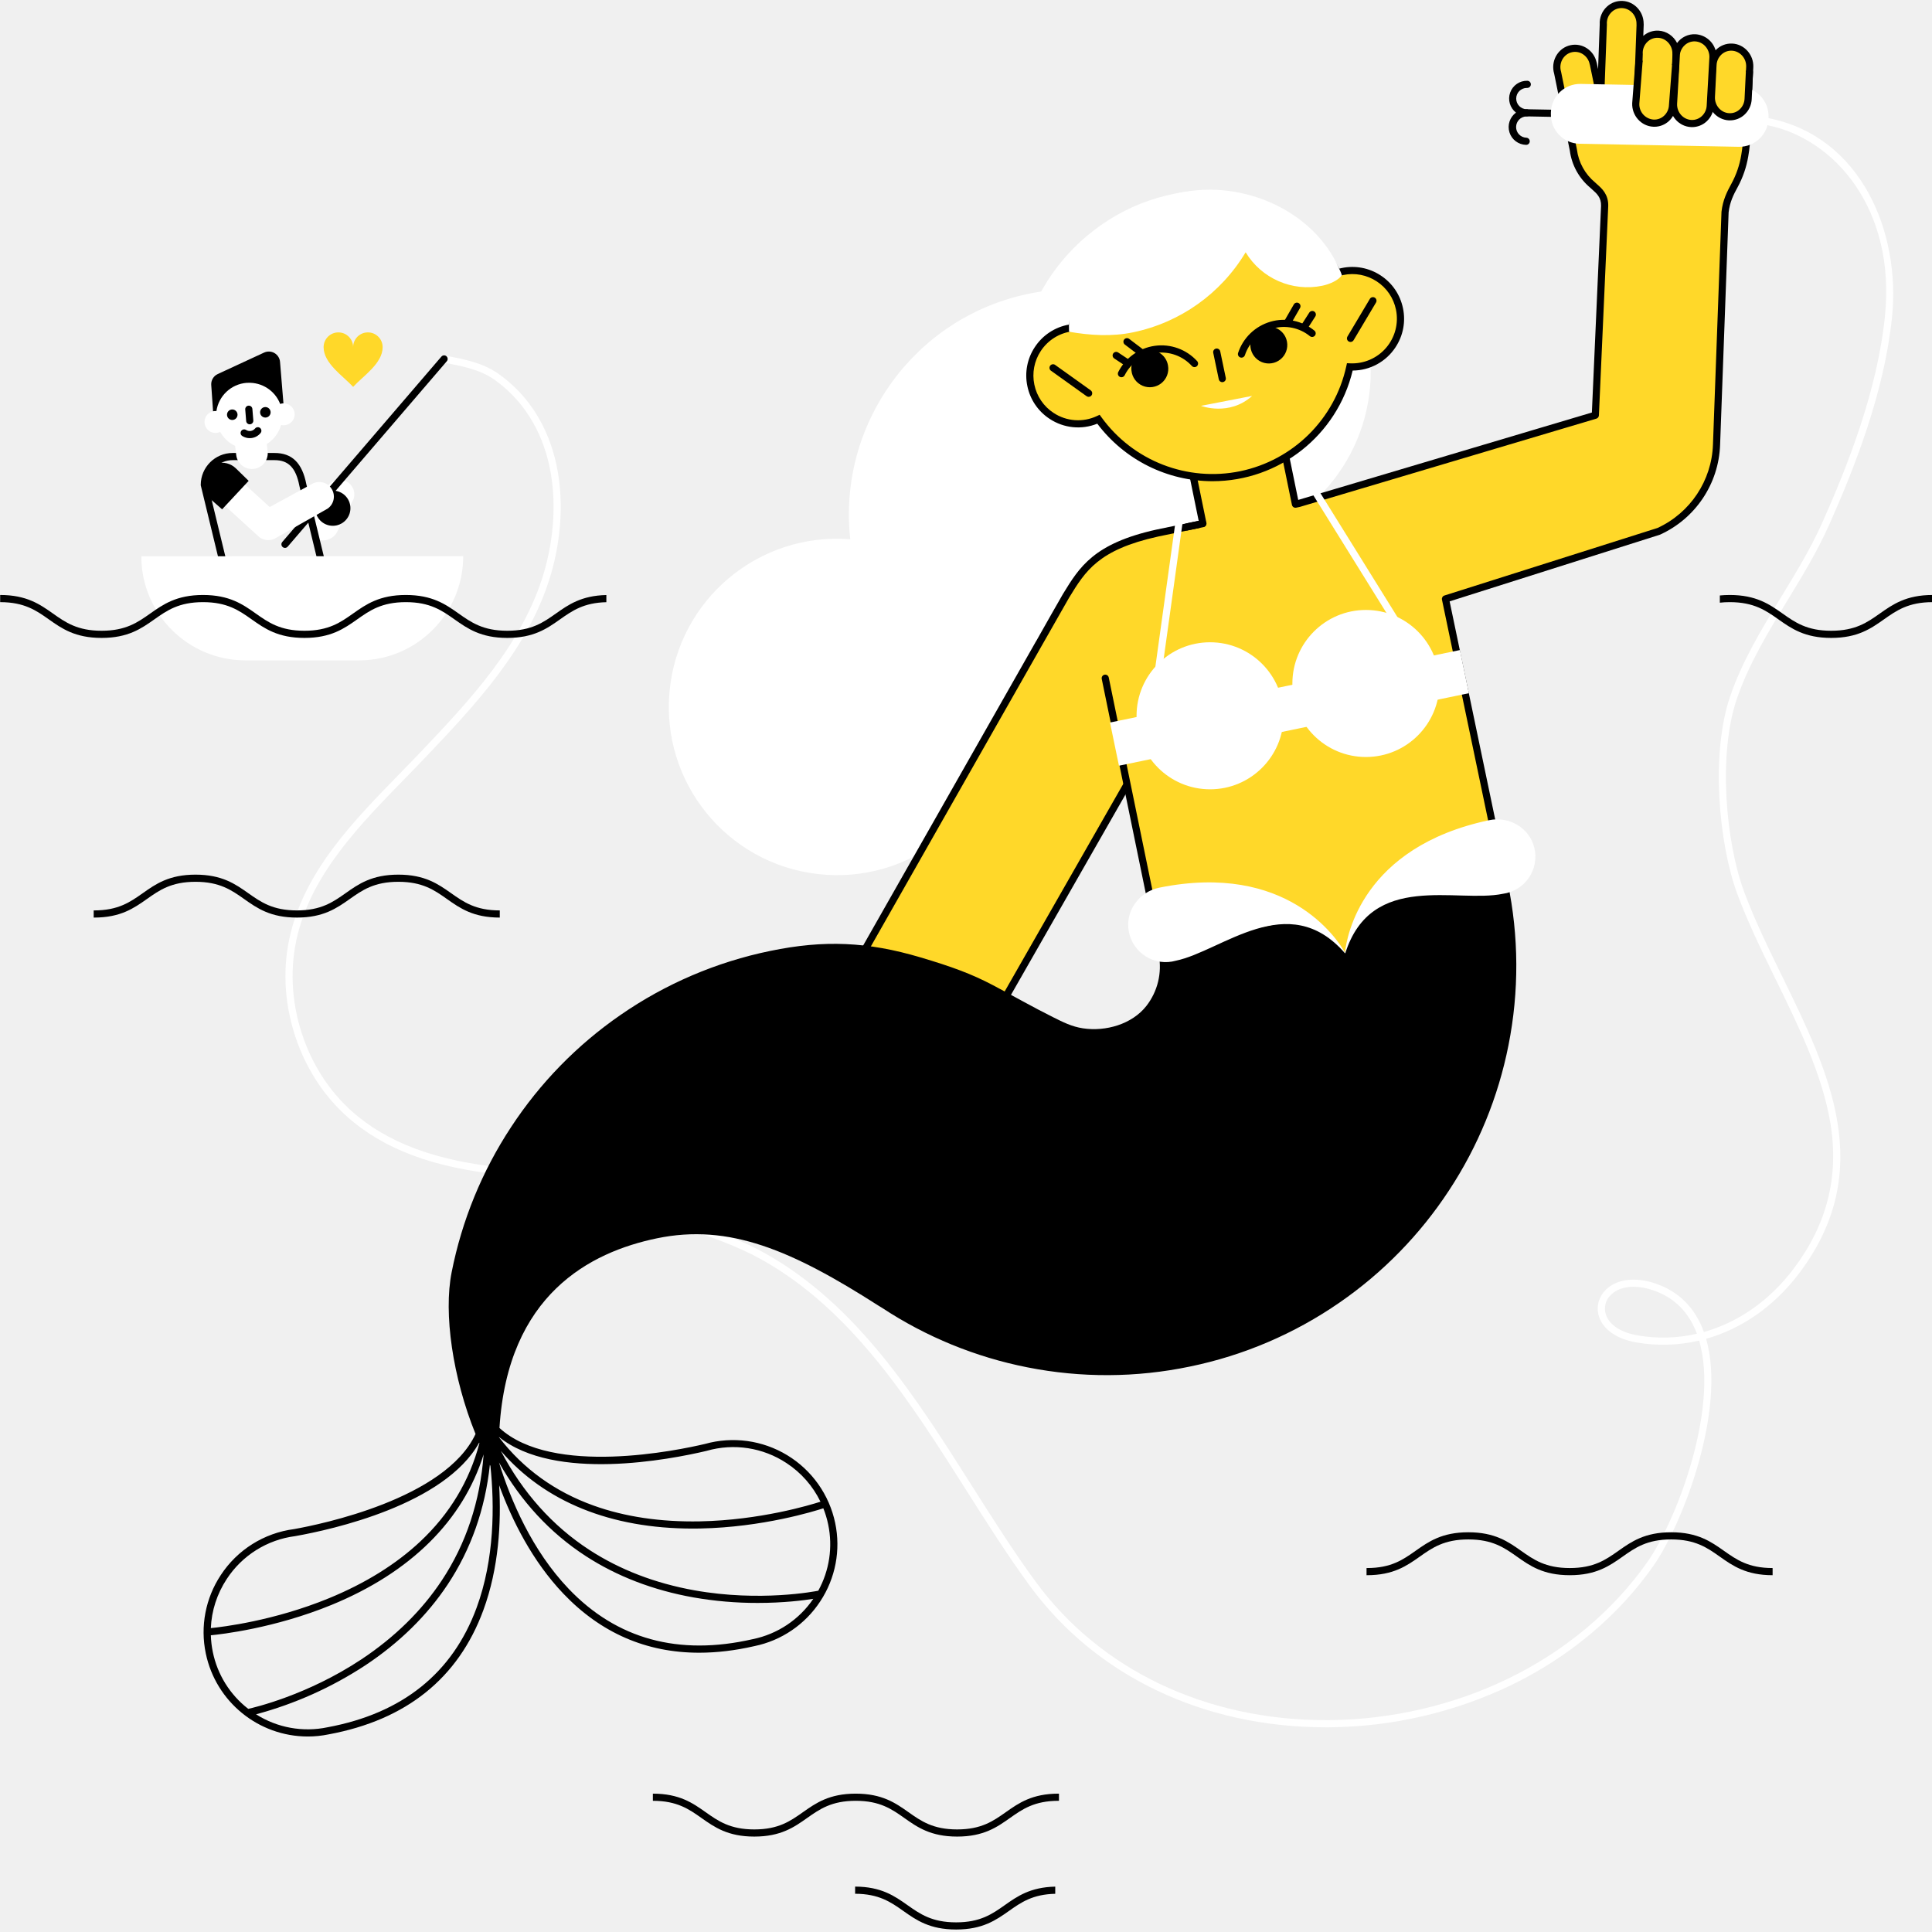
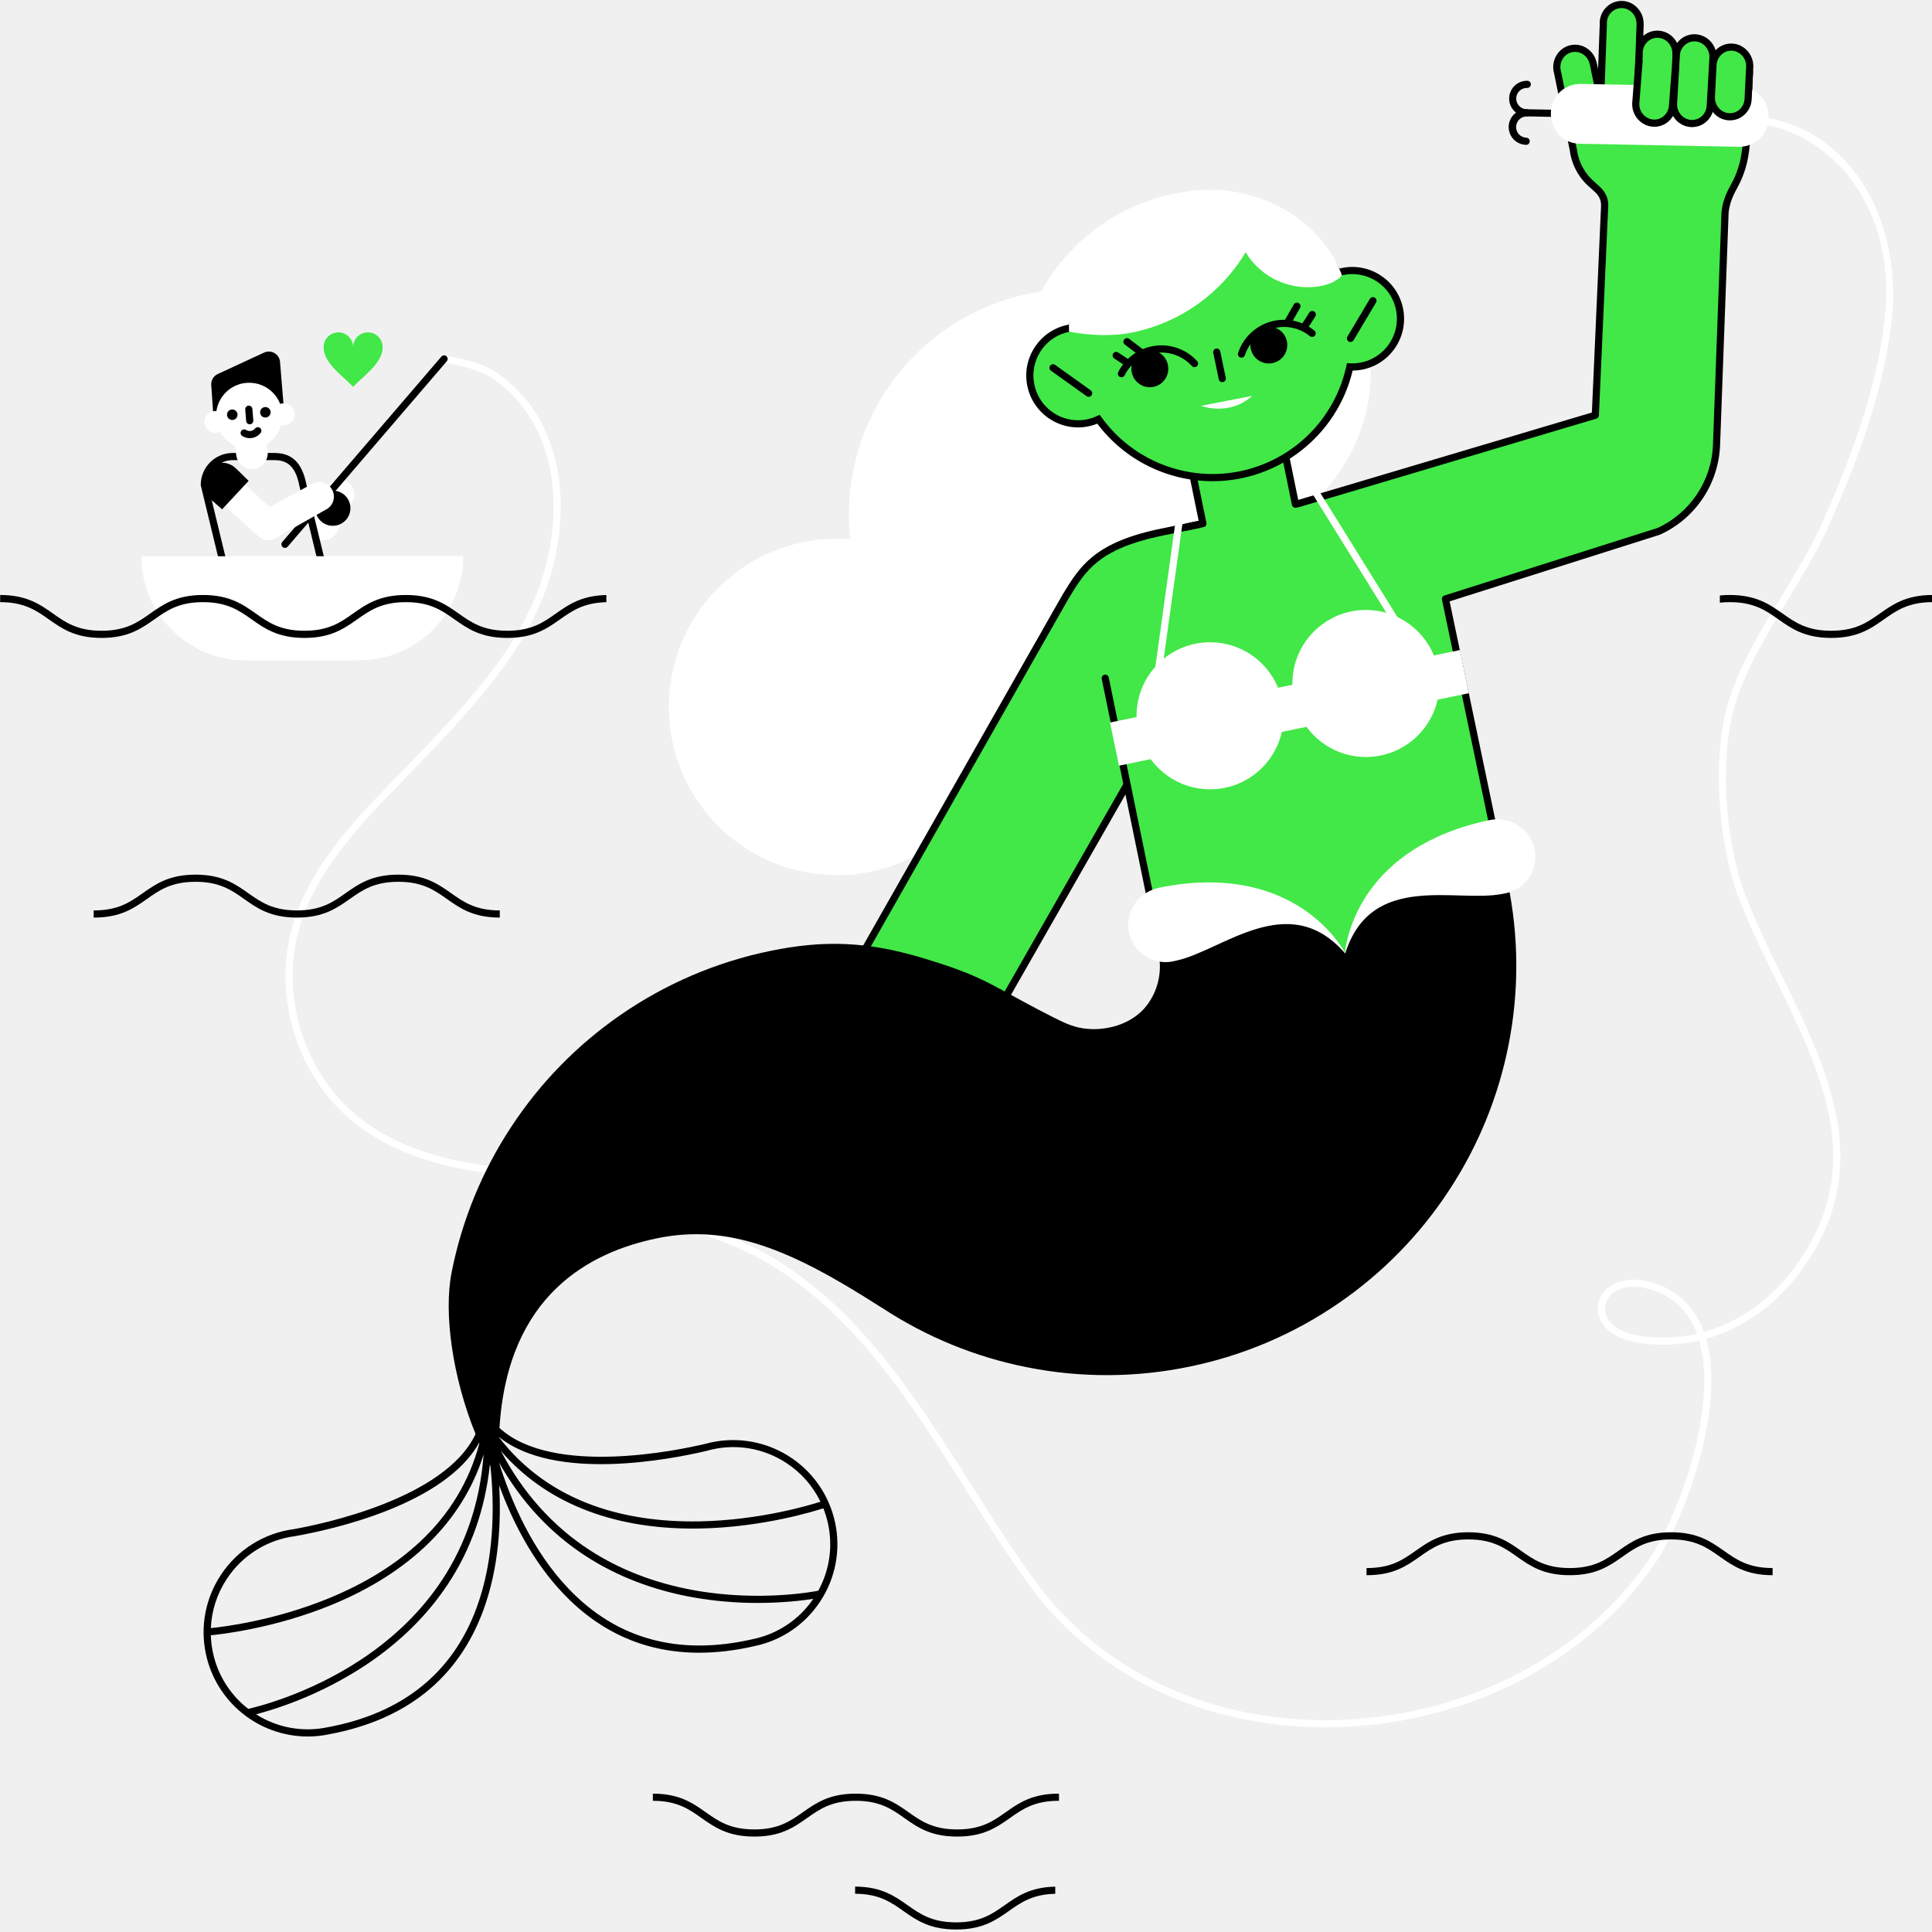
<svg xmlns="http://www.w3.org/2000/svg" viewBox="0 0 1080 1080" xml:space="preserve">
  <path fill="#FFF" d="M741.06 965.57c-68.28 0-128.4-28.66-165.25-78.9-12.36-16.84-24.2-35.53-35.65-53.6-31.38-49.55-63.83-100.78-114.68-129.12-13.34-7.43-28.33-12.54-42.83-17.48-5.56-1.9-11.3-3.85-16.84-5.9a2 2 0 0 1 1.38-3.76c5.5 2.04 11.22 3.99 16.75 5.87 14.67 5 29.83 10.17 43.49 17.78 51.73 28.83 84.46 80.5 116.1 130.47 11.95 18.85 23.22 36.65 35.5 53.38 36.1 49.19 95.05 77.26 162.03 77.26l2.48-.01c34.47-.36 68.82-8.34 99.32-23.1 31.86-15.4 58.85-37.99 78.04-65.3 16.27-23.17 40.1-85.42 28.95-123.76a87.99 87.99 0 0 1-34.84 1.08c-11.16-1.89-18.88-7.22-21.2-14.63-1.66-5.33-.18-10.92 3.96-14.97 6.1-5.94 16.43-7.2 27.66-3.38 13.05 4.44 22.15 13.55 27.06 27.09 19.14-5.37 36.66-17.48 50.1-35.28 18.8-24.93 25.54-51.6 20.59-81.56-4.45-26.9-17.65-53.88-30.42-79.99-7.73-15.8-15.72-32.12-21.66-48.22-10.34-28.06-14.83-78.07-4.05-109.93 6.73-19.92 17.9-38.27 28.72-56.02 8.18-13.45 16.65-27.35 23.03-41.72 13.98-31.5 30.58-73.04 34.89-115.06 6.16-60.13-28.28-99.23-65.48-106.78a2 2 0 1 1 .8-3.91c51.47 10.44 73.5 63.79 68.65 111.1-4.36 42.58-21.1 84.5-35.2 116.27-6.5 14.6-15.03 28.63-23.28 42.18-10.7 17.56-21.75 35.72-28.35 55.22-10.5 31.04-6.08 79.84 4.03 107.27 5.86 15.9 13.8 32.14 21.49 47.85 26 53.15 52.9 108.1 9.43 165.71-13.94 18.48-32.15 31.07-52.05 36.69 11.4 39.59-12.91 103.36-29.56 127.04-19.58 27.88-47.1 50.91-79.57 66.62a239.17 239.17 0 0 1-101.02 23.49l-2.52.01zm172.08-246.26c-5.16 0-9.56 1.5-12.57 4.44a10.62 10.62 0 0 0-2.94 10.9c1.86 5.93 8.43 10.26 18.04 11.88a84.06 84.06 0 0 0 32.92-.95c-4.5-12.14-12.73-20.31-24.45-24.3a34.5 34.5 0 0 0-11-1.97z" />
  <path fill="#FFF" d="M319.13 658.59c-9.9 0-19.82-.37-29.73-1.11-40.91-3.07-70.06-12.65-91.71-30.15-15.02-12.14-26.31-28.77-32.67-48.1-6.34-19.26-7.18-39.38-2.42-58.16 8.94-35.37 35.31-62.41 60.82-88.57 3.81-3.9 7.76-7.95 11.5-11.89 26.84-28.24 57.27-60.26 69.1-100.37 5.9-20 7.03-41.06 3.18-59.3-4.38-20.72-15.06-37.57-30.9-48.75-8.28-5.84-19.01-7.78-28.48-9.5a2 2 0 1 1 .71-3.93c9.88 1.79 21.07 3.82 30.07 10.17 16.68 11.76 27.93 29.46 32.51 51.18 4 18.88 2.84 40.64-3.25 61.27-12.1 41.03-42.89 73.42-70.05 102-3.75 3.94-7.7 8-11.53 11.92-25.14 25.77-51.13 52.42-59.8 86.75-4.57 18.05-3.76 37.39 2.34 55.93 6.11 18.6 16.97 34.59 31.38 46.24 21 16.97 49.43 26.27 89.5 29.27 39.45 2.95 79-.04 117.56-8.91a2 2 0 0 1 .9 3.9 397.13 397.13 0 0 1-89.03 10.1zM192.31 268.6a8.17 8.17 0 0 0-10.22 5.38l-9.3 7.26-6.7-21c-1.96-2.91-4.26-5.1-7.5-4.31 5.59 1.68 9 6.48 10.7 15.11l7.22 29.86a8.2 8.2 0 0 0 5.45 1.12 9.22 9.22 0 0 0 7.08-5.9l8.66-17.3a8.17 8.17 0 0 0-5.39-10.23z" />
  <circle cx="186.05" cy="284.08" r="9.84" />
  <path d="m177.41 313.1-10.07-41.59c-1.96-10.04-6.1-14.29-13.88-14.29h-23.42c-7.54 0-13.7 6.07-13.82 13.59l10.02 41.35-3.89.94-10.13-41.82v-.24c0-9.83 8-17.82 17.82-17.82h23.42c9.81 0 15.46 5.54 17.78 17.44l10.06 41.5-3.89.95zm-58.16-81.09-1.17-16.88a6.28 6.28 0 0 1 3.64-6.04l25.92-12a6.29 6.29 0 0 1 8.9 5.19l2.33 28.36a6.28 6.28 0 0 1-6.14 6.8l-27.08.52a6.28 6.28 0 0 1-6.4-5.95z" />
  <path fill="#FFF" d="M158.7 225.47c-.73-.01-1.43.1-2.08.33a18.54 18.54 0 0 0-18.18-11.8h-.34l-.29.01a18.54 18.54 0 0 0-16.83 15.78l-.39-.03a6.13 6.13 0 1 0 2.5 11.66 18.63 18.63 0 0 0 8.34 7.83l.59 4.89a8.85 8.85 0 0 0 17.64-1.44l-.55-4.47a18.6 18.6 0 0 0 8.03-10.68 6.14 6.14 0 0 0 7.57-5.83 6.13 6.13 0 0 0-6-6.25z" />
-   <path fill="#FFD829" d="m139.09 228.75.52 6.44" />
+   <path fill="#41E847" d="m139.09 228.75.52 6.44" />
  <path d="M139.61 237.2a2 2 0 0 1-2-1.84l-.52-6.44a2 2 0 1 1 3.99-.33l.53 6.44a2 2 0 0 1-2 2.16z" />
  <circle cx="129.84" cy="231.83" r="2.94" />
  <circle cx="148.34" cy="230.48" r="2.94" />
-   <path fill="#FFD829" d="M144.06 240.87a5.83 5.83 0 0 1-7.57 1.17" />
+   <path fill="#41E847" d="M144.06 240.87a5.83 5.83 0 0 1-7.57 1.17" />
  <path d="M139.6 244.93a7.7 7.7 0 0 1-4.17-1.2 2 2 0 1 1 2.13-3.39 3.82 3.82 0 0 0 4.98-.76 2 2 0 1 1 3.05 2.58 7.79 7.79 0 0 1-6 2.77z" />
  <path fill="#FFF" d="M258.94 310.9a58.24 58.24 0 0 1-58.24 58.25h-63.5a58.2 58.2 0 0 1-58.2-58.2l179.93-.04z" />
  <path d="M159.3 306.28a2 2 0 0 1-1.52-3.3l88.88-103.55a2 2 0 1 1 3.03 2.6l-88.87 103.55a2 2 0 0 1-1.52.7z" />
  <path fill="#FFF" d="M149.96 301.94a8.16 8.16 0 0 1-5.52-2.14l-26.76-24.45a8.17 8.17 0 0 1 11.03-12.06l22.05 20.15 23.35-12.73a8.17 8.17 0 0 1 9.02 13.62l-28.66 16.25a8.16 8.16 0 0 1-4.51 1.36z" />
  <path d="M131.96 261.93a11.15 11.15 0 1 0-15.4 16.12l7.6 6.66L139 268.8l-7.04-6.88z" />
-   <path fill="#FFD829" d="M205.65 185.81a8.25 8.25 0 0 0-8.25 8.25 8.25 8.25 0 0 0-16.5 0c0 9.12 10.87 16.07 16.5 22.2 5.63-6.13 16.5-13.08 16.5-22.2a8.25 8.25 0 0 0-8.25-8.25z" />
+   <path fill="#41E847" d="M205.65 185.81a8.25 8.25 0 0 0-8.25 8.25 8.25 8.25 0 0 0-16.5 0c0 9.12 10.87 16.07 16.5 22.2 5.63-6.13 16.5-13.08 16.5-22.2a8.25 8.25 0 0 0-8.25-8.25z" />
  <path fill="#FFF" d="M575.06 164.21c-64.24 13.32-106.85 73.31-99.76 137.23a94.03 94.03 0 1 0 85.83 106.02 125.53 125.53 0 0 0 65.11 3.71c68.2-14.13 112.03-80.87 97.9-149.07-14.14-68.2-80.88-112.02-149.08-97.89zm173.84-12.05a97.81 97.81 0 0 0-6.7-8.62c2 2.85 3.83 5.85 5.44 8.99.41-.13.84-.26 1.26-.37z" />
  <path fill="#FFF" d="M761.4 204.58c-2.3.47-4.6.64-6.84.53a78.55 78.55 0 0 1-140.5 29.26 26.96 26.96 0 1 1-14.63-51.18 78.57 78.57 0 0 1 62.43-71.62c4.8-1 19.64-3.88 24.37-3.98-9.21-.78-17.35-2.32-34.05 1.66-52.81 12.58-91.52 65.46-80.5 118.61 11 53.16 63.03 87.32 116.19 76.3 48.08-9.96 80.61-53.47 78.24-101.02a27 27 0 0 1-4.71 1.44z" />
-   <path fill="#FFD829" d="m679.48 291.24-32.54 6.74c-33.8 7.48-41.57 19.63-51 35.06-.1.15-15.02 26.3-15.07 26.46L478.18 540.2l70.68 40.39L665.93 375.7 636 358.61l43.48-67.37z" />
+   <path fill="#41E847" d="m679.48 291.24-32.54 6.74c-33.8 7.48-41.57 19.63-51 35.06-.1.15-15.02 26.3-15.07 26.46L478.18 540.2l70.68 40.39L665.93 375.7 636 358.61l43.48-67.37z" />
  <path d="M548.86 582.59c-.34 0-.68-.09-1-.27l-70.67-40.39a2 2 0 0 1-.75-2.72l102.69-180.7.02.02c1.78-3.31 14.94-26.3 15.07-26.52 9.27-15.15 17.27-28.23 52.29-35.98l32.57-6.75a2 2 0 0 1 2.08 3.04l-42.33 65.6 28.1 16.06a2 2 0 0 1 .74 2.73L550.6 581.58a2 2 0 0 1-1.74 1zm-67.96-43.14 67.22 38.4 115.08-201.4-28.19-16.1a2 2 0 0 1-.69-2.82l40.9-63.36-27.87 5.77c-33.34 7.38-40.56 19.2-49.71 34.15a9466.43 9466.43 0 0 0-15.03 26.4L480.9 539.45z" />
-   <path fill="#FFD829" d="m617.84 379.13 31.37 152.78 191.7-39.73-32.88-157.38L927.3 297a55.6 55.6 0 0 0 32.24-48.45l4.77-130c.75-6.31 2.88-10.51 5.34-14.99a52.75 52.75 0 0 0 5.67-16.54c.83-4.7 1.18-9.52 1.36-14.58l.89-23.86.54-11.15c.22-5.84-4.21-10.8-9.88-11.08-5.68-.28-10.46 4.24-10.67 10.09l-.4 6.98.4-11.19c.21-5.85-4.21-10.8-9.89-11.09-5.67-.27-10.45 4.25-10.67 10.1-.01.33 0 .66.02 1l-.64 14.35h-.09l.6-16.36s-.05 0-.04-.01c.21-5.85-4.21-10.81-9.89-11.09-5.67-.27-10.45 4.25-10.67 10.1-.01.33 0 .66.02.99l-.57 15.37h-.08l1.18-31.97-.05-.01c.22-5.85-4.2-10.82-9.88-11.09-5.68-.27-10.45 4.24-10.67 10.1a11 11 0 0 0 .01.99l-1.47 39.77c-.06.36-.22.4-.43.23l-3.7-18.1s-.06.02-.06 0c-1.16-5.74-6.61-9.46-12.17-8.3-5.56 1.14-9.12 6.73-7.96 12.47.07.33.15.64.25.96l8.8 43.18a30.4 30.4 0 0 0 10.71 19.56c2.28 2.3 6.97 5.02 6.77 11.76l-5.21 116.98-165.7 49.32-1.94.4-10.63-51.89-51.78 10.61 10.65 52.01" />
+   <path fill="#41E847" d="m617.84 379.13 31.37 152.78 191.7-39.73-32.88-157.38L927.3 297a55.6 55.6 0 0 0 32.24-48.45l4.77-130c.75-6.31 2.88-10.51 5.34-14.99a52.75 52.75 0 0 0 5.67-16.54c.83-4.7 1.18-9.52 1.36-14.58l.89-23.86.54-11.15c.22-5.84-4.21-10.8-9.88-11.08-5.68-.28-10.46 4.24-10.67 10.09l-.4 6.98.4-11.19c.21-5.85-4.21-10.8-9.89-11.09-5.67-.27-10.45 4.25-10.67 10.1-.01.33 0 .66.02 1l-.64 14.35h-.09l.6-16.36s-.05 0-.04-.01c.21-5.85-4.21-10.81-9.89-11.09-5.67-.27-10.45 4.25-10.67 10.1-.01.33 0 .66.02.99l-.57 15.37h-.08l1.18-31.97-.05-.01c.22-5.85-4.2-10.82-9.88-11.09-5.68-.27-10.45 4.24-10.67 10.1a11 11 0 0 0 .01.99l-1.47 39.77c-.06.36-.22.4-.43.23l-3.7-18.1s-.06.02-.06 0c-1.16-5.74-6.61-9.46-12.17-8.3-5.56 1.14-9.12 6.73-7.96 12.47.07.33.15.64.25.96l8.8 43.18a30.4 30.4 0 0 0 10.71 19.56c2.28 2.3 6.97 5.02 6.77 11.76l-5.21 116.98-165.7 49.32-1.94.4-10.63-51.89-51.78 10.61 10.65 52.01" />
  <path d="M649.2 533.9a2 2 0 0 1-1.95-1.59l-31.37-152.78a2 2 0 1 1 3.92-.8l30.96 150.81 187.8-38.92-32.49-155.4a2 2 0 0 1 1.36-2.32l119.15-37.77a53.36 53.36 0 0 0 30.98-46.65l4.76-130 .01-.17c.78-6.55 2.99-10.99 5.58-15.7a50.33 50.33 0 0 0 5.46-15.94c.7-4 1.11-8.4 1.32-14.3l.9-23.86.53-11.17c.18-4.73-3.4-8.77-7.98-9a7.92 7.92 0 0 0-5.82 2.13 8.56 8.56 0 0 0-2.75 6.05l-.4 7.02a2 2 0 0 1-4-.18l.4-11.2c.18-4.75-3.4-8.8-7.98-9.02a7.93 7.93 0 0 0-5.82 2.13 8.55 8.55 0 0 0-2.74 7.05l-.64 14.36a2 2 0 0 1-2 1.91h-.04a2.08 2.08 0 0 1-2.04-2.07l.59-15.94a2 2 0 0 1-.03-.43c.17-4.75-3.41-8.8-7.99-9.02a7.97 7.97 0 0 0-5.82 2.12 8.56 8.56 0 0 0-2.74 7.04l-.56 15.38a2 2 0 0 1-2.05 1.92 2.1 2.1 0 0 1-1.45-.63c-.37-.39-.6-.9-.59-1.44l1.17-31.54a1.97 1.97 0 0 1-.03-.45c.18-4.75-3.4-8.79-7.98-9a7.97 7.97 0 0 0-5.82 2.11 8.56 8.56 0 0 0-2.74 7.04l-1.47 39.78-.03.25a2.3 2.3 0 0 1-1.41 1.85 2.3 2.3 0 0 1-2.23-.37 2 2 0 0 1-.72-1.18l-3.63-17.69c-.06-.13-.1-.27-.13-.4a8.66 8.66 0 0 0-3.72-5.57 8.02 8.02 0 0 0-6.09-1.19c-4.47.93-7.34 5.47-6.4 10.12a10.4 10.4 0 0 0 .24.96l8.8 43.18.02.15a28.54 28.54 0 0 0 10.15 18.4c.36.36.79.74 1.24 1.14 2.52 2.21 6.31 5.56 6.12 12.09l-5.21 117a2 2 0 0 1-1.43 1.83l-165.7 49.32-.16.04-1.94.4a2 2 0 0 1-2.37-1.56l-10.23-49.93-47.86 9.8 10.25 50.06a2 2 0 1 1-3.92.8l-10.65-52a2 2 0 0 1 1.56-2.37l51.78-10.6a2 2 0 0 1 2.36 1.55l10.22 49.92 164.16-48.86L895 115.05c.13-4.63-2.47-6.92-4.76-8.94-.5-.44-.97-.85-1.37-1.25a32.57 32.57 0 0 1-11.34-20.71l-8.76-43.03c-.1-.34-.19-.68-.26-1.03-1.38-6.82 2.88-13.47 9.5-14.85a12 12 0 0 1 9.11 1.77 12.6 12.6 0 0 1 5.34 7.67c.06.14.11.29.14.44l.73 3.53.93-25.03a12.54 12.54 0 0 1 4.04-9.93c2.39-2.2 5.48-3.3 8.71-3.17 6.6.32 11.8 5.97 11.8 12.7.02.15.04.31.03.48l-.23 6.37a11.96 11.96 0 0 1 8.45-2.94c4.57.23 8.47 3 10.44 6.91a12 12 0 0 1 10.28-4.9 12.5 12.5 0 0 1 11.24 8.96 11.97 11.97 0 0 1 9.31-3.75c6.75.33 12.04 6.23 11.78 13.16l-.54 11.17-.88 23.83c-.23 6.1-.65 10.67-1.4 14.86a54.98 54.98 0 0 1-5.88 17.15c-2.46 4.49-4.4 8.38-5.1 14.18l-4.76 129.93a57.34 57.34 0 0 1-33.64 50.27l-117.56 37.27 32.52 155.6a2 2 0 0 1-1.55 2.36l-191.71 39.74c-.14.02-.27.04-.41.04zM916.8 13.6h.01z" />
  <circle fill="#FFF" cx="676.44" cy="400.13" r="41.1" />
  <circle fill="#FFF" cx="763.55" cy="382.07" r="41.1" />
-   <path fill="#FFD829" d="M750.45 151.78a25 25 0 0 0-2.8.75 78.57 78.57 0 0 0-148.23 30.66c-.74.1-1.5.2-2.24.36a26.96 26.96 0 1 0 16.88 50.82 78.55 78.55 0 0 0 140.5-29.26 26.96 26.96 0 1 0-4.1-53.33z" />
+   <path fill="#41E847" d="M750.45 151.78a25 25 0 0 0-2.8.75 78.57 78.57 0 0 0-148.23 30.66c-.74.1-1.5.2-2.24.36a26.96 26.96 0 1 0 16.88 50.82 78.55 78.55 0 0 0 140.5-29.26 26.96 26.96 0 1 0-4.1-53.33z" />
  <path d="M677.83 269a80.7 80.7 0 0 1-64.44-32.16 28.76 28.76 0 0 1-26.63-2.69 28.76 28.76 0 0 1-12.46-18.32 28.73 28.73 0 0 1 4.15-21.77 28.8 28.8 0 0 1 19.1-12.61 80.77 80.77 0 0 1 63.9-71.84 80.76 80.76 0 0 1 87.2 40.55c.47-.13.94-.23 1.4-.33 7.57-1.57 15.3-.1 21.77 4.15s10.89 10.75 12.46 18.33c1.57 7.57.1 15.3-4.15 21.77a28.76 28.76 0 0 1-23.98 13.06A80.65 80.65 0 0 1 677.83 269zm-63.12-37.14.97 1.34a76.67 76.67 0 0 0 77.64 30.2 76.64 76.64 0 0 0 59.28-58.72l.36-1.65 1.7.08a25 25 0 0 0 25.7-30 24.8 24.8 0 0 0-10.74-15.8 24.8 24.8 0 0 0-18.76-3.57c-.86.18-1.74.41-2.6.7l-1.62.51-.78-1.5a76.73 76.73 0 0 0-83.6-39.93 76.75 76.75 0 0 0-60.85 69.8l-.1 1.66-1.65.2a24.8 24.8 0 0 0-17.88 11.07 24.8 24.8 0 0 0-3.57 18.76 24.8 24.8 0 0 0 10.74 15.8 24.8 24.8 0 0 0 24.26 1.75l1.5-.7z" />
-   <path fill="#FFD829" d="m767.52 168.03-12.58 21.13" />
+   <path fill="#41E847" d="m767.52 168.03-12.58 21.13" />
  <path d="M754.94 191.16a2 2 0 0 1-1.72-3.02L765.81 167a2 2 0 0 1 3.43 2.05l-12.58 21.14a2 2 0 0 1-1.72.97z" />
-   <path fill="#FFD829" d="m588.56 205.54 20.02 14.3" />
+   <path fill="#41E847" d="m588.56 205.54 20.02 14.3" />
  <path d="M608.58 221.84c-.4 0-.81-.12-1.17-.37l-20-14.3a2 2 0 0 1 2.32-3.25l20.01 14.3a2 2 0 0 1-1.16 3.62zm90.71-26.39a10.32 10.32 0 1 0 19.81-5.76 10.32 10.32 0 0 0-19.81 5.76z" />
  <path d="M694 199.93a2 2 0 0 1-1.9-2.63 26.99 26.99 0 0 1 42.74-12.42 2 2 0 0 1-2.53 3.09 22.99 22.99 0 0 0-36.4 10.58 2 2 0 0 1-1.9 1.38z" />
  <path d="M719.58 182.58a2 2 0 0 1-1.73-3l5.45-9.48a2 2 0 0 1 3.46 2l-5.45 9.48a2 2 0 0 1-1.73 1zm9.82 1.76a2 2 0 0 1-1.68-3.08l4.18-6.52a2 2 0 1 1 3.37 2.16l-4.18 6.52a2 2 0 0 1-1.68.92zm-96.9 22.86a10.32 10.32 0 1 0 20.43-2.84 10.32 10.32 0 0 0-20.44 2.83z" />
  <path d="M626.9 210.88c-.3 0-.6-.06-.89-.2a2 2 0 0 1-.9-2.7 27 27 0 0 1 44.1-6.11 2 2 0 1 1-2.96 2.7 23 23 0 0 0-37.55 5.2 2 2 0 0 1-1.8 1.11z" />
  <path d="M641 201.38a2 2 0 0 1-1.21-.4l-11.07-8.42a2 2 0 0 1 2.42-3.18l11.07 8.4a2 2 0 0 1-1.22 3.6zm-10.53 3.64c-.38 0-.77-.1-1.1-.33l-6.46-4.28a2 2 0 1 1 2.21-3.33l6.45 4.27a2 2 0 0 1-1.1 3.67z" />
-   <path fill="#FFD829" d="m680.18 196.94 3.09 14.7" />
+   <path fill="#41E847" d="m680.18 196.94 3.09 14.7" />
  <path d="M683.27 213.64a2 2 0 0 1-1.96-1.6l-3.08-14.7a2 2 0 1 1 3.91-.81l3.08 14.7a2 2 0 0 1-1.95 2.4z" />
  <path fill="#FFF" d="m620.5 403.9 195.6-40.52 5 24.12-195.6 40.54zm27.3-28.58a2 2 0 0 1-1.99-2.28l11.33-81.63a2 2 0 0 1 3.96.55l-11.33 81.63a2 2 0 0 1-1.98 1.73zm131.7-27.3a2 2 0 0 1-1.7-.94l-44.88-72.22a2 2 0 0 1 3.4-2.1l44.87 72.2a2 2 0 0 1-1.7 3.06z" />
  <path d="M853.12 80.98h-.04a9.97 9.97 0 0 1-5.63-18.03 9.95 9.95 0 0 1 6.32-17.8 2 2 0 0 1-.03 4h-.16a5.96 5.96 0 0 0-.11 11.92 2 2 0 0 1-.04 4h-.12a5.96 5.96 0 0 0-.15 11.91 2 2 0 0 1-.04 4z" />
  <path d="M890.14 65.76h-.03l-36.72-.7a2 2 0 0 1-1.96-2.03c.02-1.1.92-1.96 2.03-1.97l36.72.7a2 2 0 0 1-.04 4z" />
  <path fill="#FFF" d="m972 82.06-89.07-1.7a16.34 16.34 0 0 1-15.98-16.6l.01-.87a16.34 16.34 0 0 1 16.6-15.98l89.08 1.7a16.34 16.34 0 0 1 15.98 16.6l-.01.86A16.34 16.34 0 0 1 972 82.06z" />
-   <path fill="#FFD829" d="m977.94 40.34-.72 14.84c-.21 5.85-4.99 10.37-10.67 10.1-5.67-.28-10.1-5.24-9.88-11.1l.8-15.89" />
+   <path fill="#41E847" d="m977.94 40.34-.72 14.84c-.21 5.85-4.99 10.37-10.67 10.1-5.67-.28-10.1-5.24-9.88-11.1l.8-15.89" />
  <path d="M967.05 67.28h-.6c-6.75-.34-12.03-6.24-11.78-13.17l.8-15.92a2 2 0 1 1 4 .2l-.8 15.9c-.18 4.72 3.4 8.77 7.98 8.99a7.91 7.91 0 0 0 5.82-2.12 8.57 8.57 0 0 0 2.75-6.05l.72-14.87a2 2 0 0 1 4 .2l-.72 14.84a12.52 12.52 0 0 1-4.05 8.83 11.95 11.95 0 0 1-8.12 3.17z" />
-   <path fill="#FFD829" d="m957.57 32.23-1.5 26.73c-.23 5.84-5 10.36-10.68 10.08-5.67-.27-10.1-5.23-9.88-11.08l1.6-27.78" />
+   <path fill="#41E847" d="m957.57 32.23-1.5 26.73c-.23 5.84-5 10.36-10.68 10.08-5.67-.27-10.1-5.23-9.88-11.08l1.6-27.78" />
  <path d="M945.89 71.06c-.2 0-.4 0-.6-.02-6.75-.32-12.04-6.23-11.78-13.15l1.6-27.83a2.03 2.03 0 0 1 2.1-1.88 2 2 0 0 1 1.9 2.11l-1.6 27.79c-.18 4.7 3.4 8.75 7.98 8.97a7.94 7.94 0 0 0 5.82-2.12 8.56 8.56 0 0 0 2.75-6.05l1.5-26.76a2 2 0 0 1 4 .22l-1.5 26.73a12.5 12.5 0 0 1-4.05 8.8 11.94 11.94 0 0 1-8.12 3.19z" />
-   <path fill="#FFD829" d="m936.67 36.56-1.71 22.2c-.22 5.84-5 10.36-10.67 10.09-5.68-.28-10.1-5.24-9.89-11.09l1.81-23.25" />
+   <path fill="#41E847" d="m936.67 36.56-1.71 22.2c-.22 5.84-5 10.36-10.67 10.09-5.68-.28-10.1-5.24-9.89-11.09l1.81-23.25" />
  <path d="M924.78 70.86c-.2 0-.4 0-.6-.02-6.75-.32-12.03-6.23-11.77-13.15l1.8-23.34a2 2 0 1 1 4 .31l-1.81 23.26a8.58 8.58 0 0 0 7.98 8.93 8 8 0 0 0 5.82-2.12 8.56 8.56 0 0 0 2.76-6.05l1.72-22.27a2 2 0 1 1 3.99.3l-1.72 22.2a12.48 12.48 0 0 1-4.04 8.77 11.94 11.94 0 0 1-8.13 3.18zM663.42 296.57a2 2 0 0 1-.4-3.95l8.99-1.88a2 2 0 0 1 .81 3.92l-8.99 1.87c-.13.03-.27.05-.4.05z" />
  <path fill="#FFF" d="M671.35 226.87s15.75 6.03 28.6-5.55m48.67-71.09c-14.23-32.54-53.72-49.77-88.49-42.56-34.76 7.2-64.66 38.26-62.52 73.83 0 0-.15-.12-.01 3.95 11.85 2.04 23.85 2.8 35.75.33a96.05 96.05 0 0 0 62.97-44.75 40.48 40.48 0 0 0 42.88 18.69c4.12-.86 9.07-3.05 10.92-5.9-.59-1.83-1.5-3.59-1.5-3.59z" />
  <path d="M842.82 493.36 647.77 533.8a35.66 35.66 0 0 1-6.95 28.54c-8.08 10.3-22.82 14.4-35.43 12.5-6.28-.95-11.16-3.45-16.73-6.23-11.4-5.67-22.36-11.97-33.63-17.9-11.86-6.26-22.86-10.3-40.55-15.55-29.44-8.72-53.73-9.84-83.94-3.58a227.5 227.5 0 0 0-83.6 35.74 227.94 227.94 0 0 0-61.25 62.74 227.96 227.96 0 0 0-33.22 81.14c-4.59 23.1.58 58.87 13.36 90.42-16.98 36.33-86.77 50.54-101.45 53.16a57.85 57.85 0 0 0-40.99 25.74 57.85 57.85 0 0 0-8.35 43.78 58.32 58.32 0 0 0 56.99 46.42c3.9 0 7.84-.4 11.8-1.22 43.32-8.05 72.37-31.38 86.35-69.36 8.69-23.61 10.05-48.94 8.86-69.84 7.21 19.65 18.52 42.35 35.89 60.57 20.94 21.97 46.4 33.02 75.91 33.01 9.84 0 20.13-1.22 30.84-3.68a57.85 57.85 0 0 0 36.86-25.05 57.85 57.85 0 0 0 8.34-43.78 58.3 58.3 0 0 0-72.8-44.2c-14.7 3.48-85.16 18.34-114.87-8.93 4.64-74.64 50.78-98.3 87.99-106.01 40.42-8.38 75.4 6.6 124.01 37.73.68.38 1.32.77 1.9 1.15a227.98 227.98 0 0 0 81.15 33.23 227.51 227.51 0 0 0 90.91-.43 227.5 227.5 0 0 0 83.6-35.74 227.98 227.98 0 0 0 61.25-62.74 227.98 227.98 0 0 0 33.23-81.14 227.55 227.55 0 0 0-.43-90.92zM126.73 882.71a53.87 53.87 0 0 1 38.26-24c20.6-3.65 83.53-17.51 102.87-52.25l.13.3c-5.52 21.06-16.63 39.55-33.07 54.96-13.54 12.7-30.7 23.36-51.02 31.7-30.86 12.68-59.77 16.08-66.04 16.7.4-9.68 3.42-19.1 8.87-27.41zm-7.77 40.76c-.64-3.1-1-6.23-1.1-9.34 5.68-.54 35.55-3.89 67.46-16.97 44.22-18.14 73.47-47.13 85.03-84.13-1.95 26.24-9.8 49.93-23.4 70.45-11.22 16.94-26.34 31.78-44.96 44.13-30.35 20.12-60.28 27-63.22 27.65a53.8 53.8 0 0 1-19.81-31.79zm147.46-24.72c-13.45 36.56-41.49 59.04-83.36 66.81a53.86 53.86 0 0 1-39.93-7.25 211.06 211.06 0 0 0 60.96-27.3c19.09-12.63 34.61-27.86 46.15-45.25 13.04-19.65 20.95-42.13 23.6-66.89l.31.58c2.3 22.14 2.34 51.96-7.73 79.3zm154.41 17.54c-41.47 9.5-76.13 0-103-28.2-20.4-21.38-32.26-49.22-38.9-70.58 12.3 21.8 28.54 39.36 48.4 52.27 17.5 11.38 37.8 19.18 60.34 23.19a205.79 205.79 0 0 0 35.88 3.08c14.4 0 25.6-1.42 31.08-2.29a53.88 53.88 0 0 1-33.8 22.53zm36.59-27.07c-1.57.31-32.4 6.36-69.18-.21-21.99-3.93-41.77-11.54-58.8-22.62-20.62-13.43-37.24-32.04-49.46-55.33 24.57 28.48 61.42 43.42 107.26 43.42 1.39 0 2.79-.01 4.2-.04 34.88-.68 63.88-9.68 68.81-11.3a54.83 54.83 0 0 1 2.71 9.04 53.81 53.81 0 0 1-5.54 37.04zm-62.35-78.2a53.88 53.88 0 0 1 44.56 6.83 53.88 53.88 0 0 1 19.02 21.61c-5.63 1.82-33.72 10.34-67.4 10.99-21.95.42-41.94-2.55-59.41-8.82-21.58-7.73-39.36-20.58-52.88-38.16v-.16c31.26 25.09 95.5 12.6 116.11 7.72z" />
-   <path fill="#FFD829" d="m751.89 532.61-8.09-10.34-10.93-10.7 28.11-5.96-6.02 14.7z" />
+   <path fill="#41E847" d="m751.89 532.61-8.09-10.34-10.93-10.7 28.11-5.96-6.02 14.7z" />
  <path fill="#FFF" d="M857.75 474.07c-2.64-11.22-14.1-17.96-25.37-15.57-71.04 15.04-79.57 65.07-80.53 73.95-4.3-7.56-32.33-50.72-103.79-36.24-11.3 2.3-19.13 13.03-17.08 24.38a20.96 20.96 0 0 0 26.34 16.45c25.72-5.33 62.81-40.62 94.51-4.2.05.08.18.08.21-.03 14.65-45.9 62.37-27.84 88.07-33.17a20.96 20.96 0 0 0 17.63-25.57z" />
  <path d="M52.6 512.93c14.8 0 22.27-5.27 29.5-10.36 7.02-4.96 13.65-9.64 27.19-9.64 13.54 0 20.17 4.68 27.2 9.64 7.22 5.1 14.68 10.36 29.5 10.36 14.8 0 22.27-5.27 29.5-10.36 7.02-4.96 13.65-9.64 27.19-9.64 13.54 0 20.17 4.68 27.2 9.64 7.22 5.1 14.68 10.36 29.5 10.36v-4c-13.55 0-20.18-4.68-27.2-9.63-7.23-5.1-14.7-10.37-29.5-10.37-14.81 0-22.28 5.27-29.5 10.37-7.03 4.95-13.66 9.63-27.2 9.63s-20.17-4.68-27.19-9.63c-7.22-5.1-14.7-10.37-29.5-10.37s-22.28 5.27-29.5 10.37c-7.02 4.95-13.66 9.63-27.2 9.63h-.22v4h.22zm539.15 489.73c-14.81 0-22.28 5.27-29.5 10.36-7.03 4.96-13.66 9.64-27.2 9.64s-20.17-4.68-27.2-9.64c-7.22-5.1-14.69-10.36-29.5-10.36-14.8 0-22.27 5.27-29.5 10.36-7.02 4.96-13.65 9.64-27.19 9.64-13.54 0-20.17-4.68-27.2-9.64-7.22-5.1-14.68-10.36-29.5-10.36v4c13.55 0 20.18 4.68 27.2 9.63 7.23 5.1 14.7 10.37 29.5 10.37 14.81 0 22.28-5.27 29.5-10.37 7.03-4.95 13.66-9.63 27.2-9.63s20.17 4.68 27.19 9.63c7.22 5.1 14.7 10.37 29.5 10.37s22.28-5.27 29.5-10.37c7.02-4.95 13.66-9.63 27.2-9.63h.22v-4h-.22zm172.37-122.11c14.81 0 22.28-5.27 29.5-10.36 7.02-4.96 13.66-9.64 27.2-9.64s20.17 4.68 27.2 9.64c7.21 5.1 14.68 10.36 29.5 10.36 14.8 0 22.27-5.27 29.5-10.36 7.01-4.96 13.65-9.64 27.19-9.64 13.54 0 20.17 4.68 27.19 9.64 7.22 5.1 14.7 10.36 29.5 10.36v-4c-13.54 0-20.17-4.68-27.2-9.63-7.22-5.1-14.69-10.37-29.5-10.37-14.8 0-22.27 5.27-29.5 10.37-7.02 4.95-13.65 9.63-27.19 9.63s-20.17-4.68-27.2-9.63c-7.22-5.1-14.68-10.37-29.5-10.37-14.8 0-22.27 5.27-29.5 10.37-7.02 4.95-13.65 9.63-27.19 9.63h-.22v4h.22zm-229.63 198.06c14.8 0 22.27-5.27 29.5-10.36 6.79-4.8 13.23-9.32 25.9-9.61v-4c-13.95.3-21.2 5.4-28.21 10.34-7.02 4.95-13.66 9.63-27.2 9.63s-20.17-4.68-27.19-9.63c-7.18-5.07-14.62-10.31-29.27-10.36v4c13.38.05 19.98 4.7 26.97 9.63 7.22 5.1 14.69 10.36 29.5 10.36zm516.35-735.65c-7.02 4.96-13.65 9.64-27.2 9.64s-20.17-4.68-27.2-9.64c-7.22-5.1-14.69-10.36-29.5-10.36-1.97 0-3.8.1-5.54.27v4.03c1.72-.2 3.55-.3 5.54-.3 13.54 0 20.18 4.68 27.2 9.63 7.23 5.1 14.7 10.37 29.5 10.37 14.82 0 22.28-5.27 29.5-10.37 7.03-4.95 13.67-9.63 27.2-9.63v-4c-14.8 0-22.27 5.27-29.5 10.36zm-711.88-10.33c-13.94.3-21.2 5.39-28.2 10.33-7.02 4.96-13.66 9.64-27.2 9.64s-20.17-4.68-27.19-9.64c-7.22-5.1-14.69-10.36-29.5-10.36-14.8 0-22.27 5.27-29.5 10.36-7.02 4.96-13.65 9.64-27.2 9.64-13.53 0-20.17-4.68-27.19-9.64-7.22-5.1-14.69-10.36-29.5-10.36-14.8 0-22.27 5.27-29.5 10.36-7.02 4.96-13.65 9.64-27.2 9.64-13.53 0-20.17-4.68-27.19-9.64-7.22-5.1-14.69-10.36-29.5-10.36v4c13.54 0 20.18 4.68 27.2 9.63 7.22 5.1 14.69 10.37 29.5 10.37 14.8 0 22.27-5.27 29.5-10.37 7.02-4.95 13.65-9.63 27.2-9.63s20.16 4.68 27.19 9.63c7.22 5.1 14.69 10.37 29.5 10.37 14.8 0 22.27-5.27 29.5-10.37 7.02-4.95 13.65-9.63 27.2-9.63s20.16 4.68 27.18 9.63c7.23 5.1 14.7 10.37 29.5 10.37s22.28-5.27 29.5-10.37c6.8-4.8 13.24-9.31 25.9-9.6v-4z" />
</svg>
